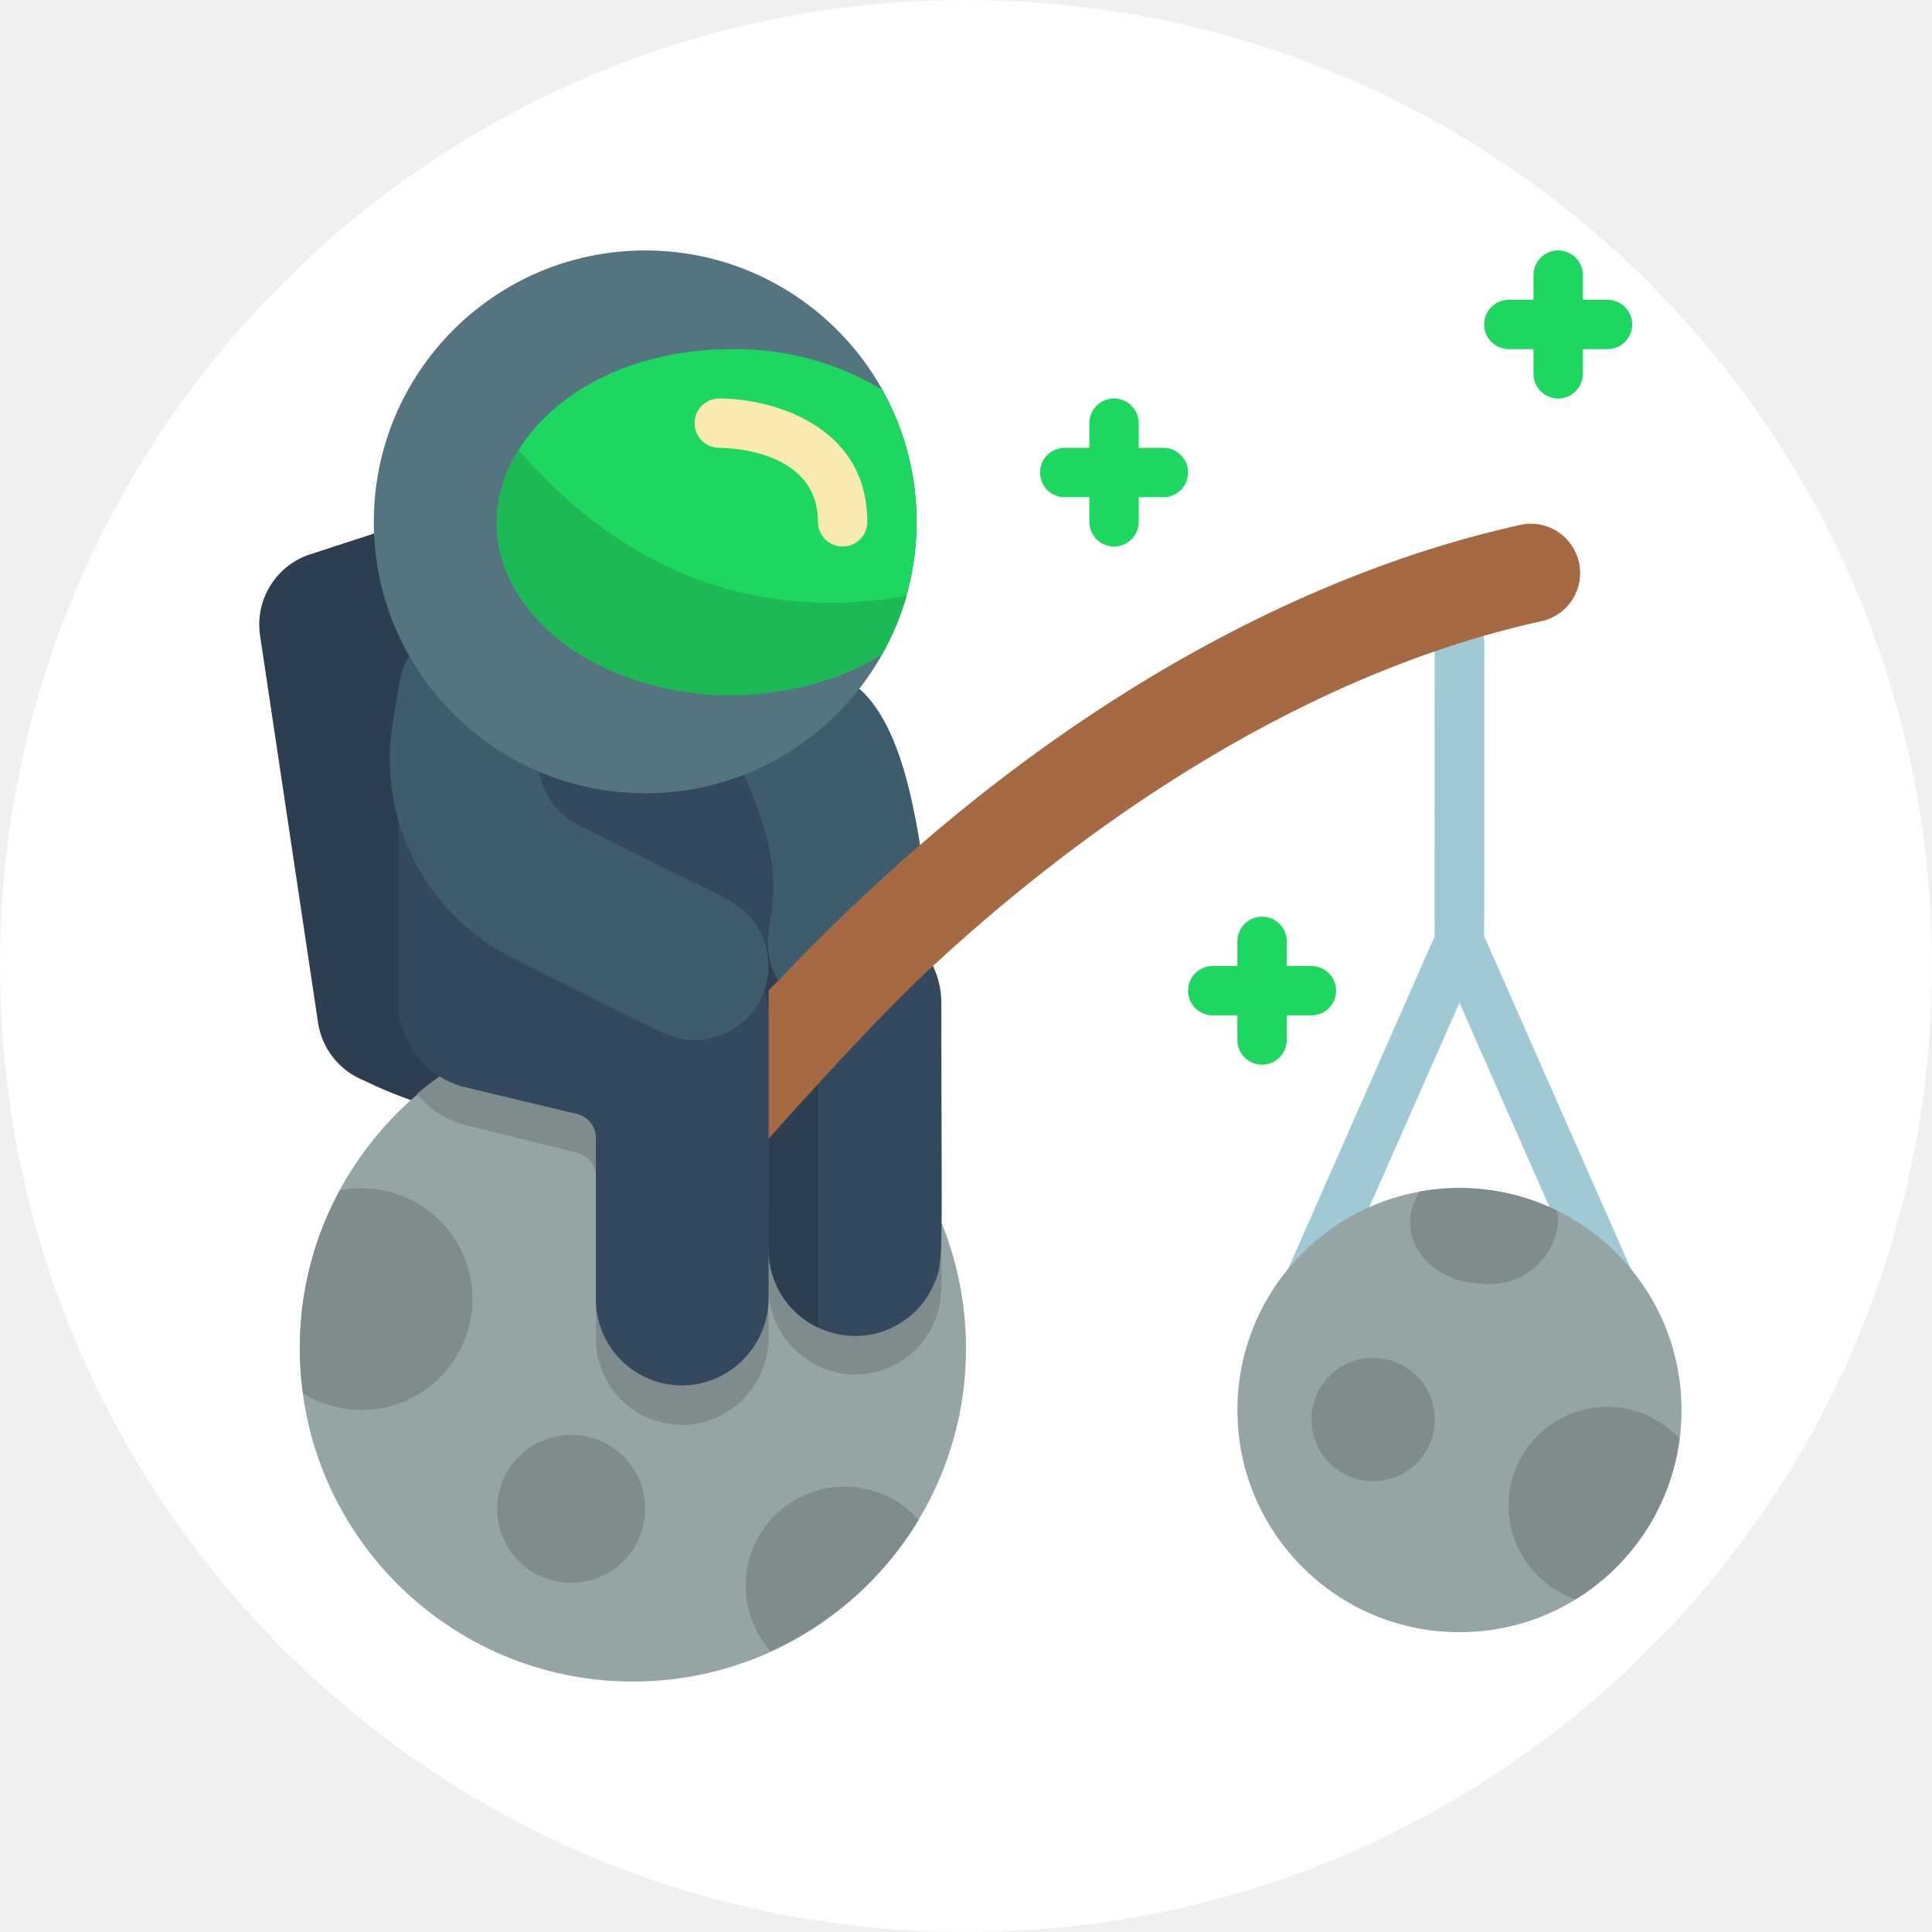
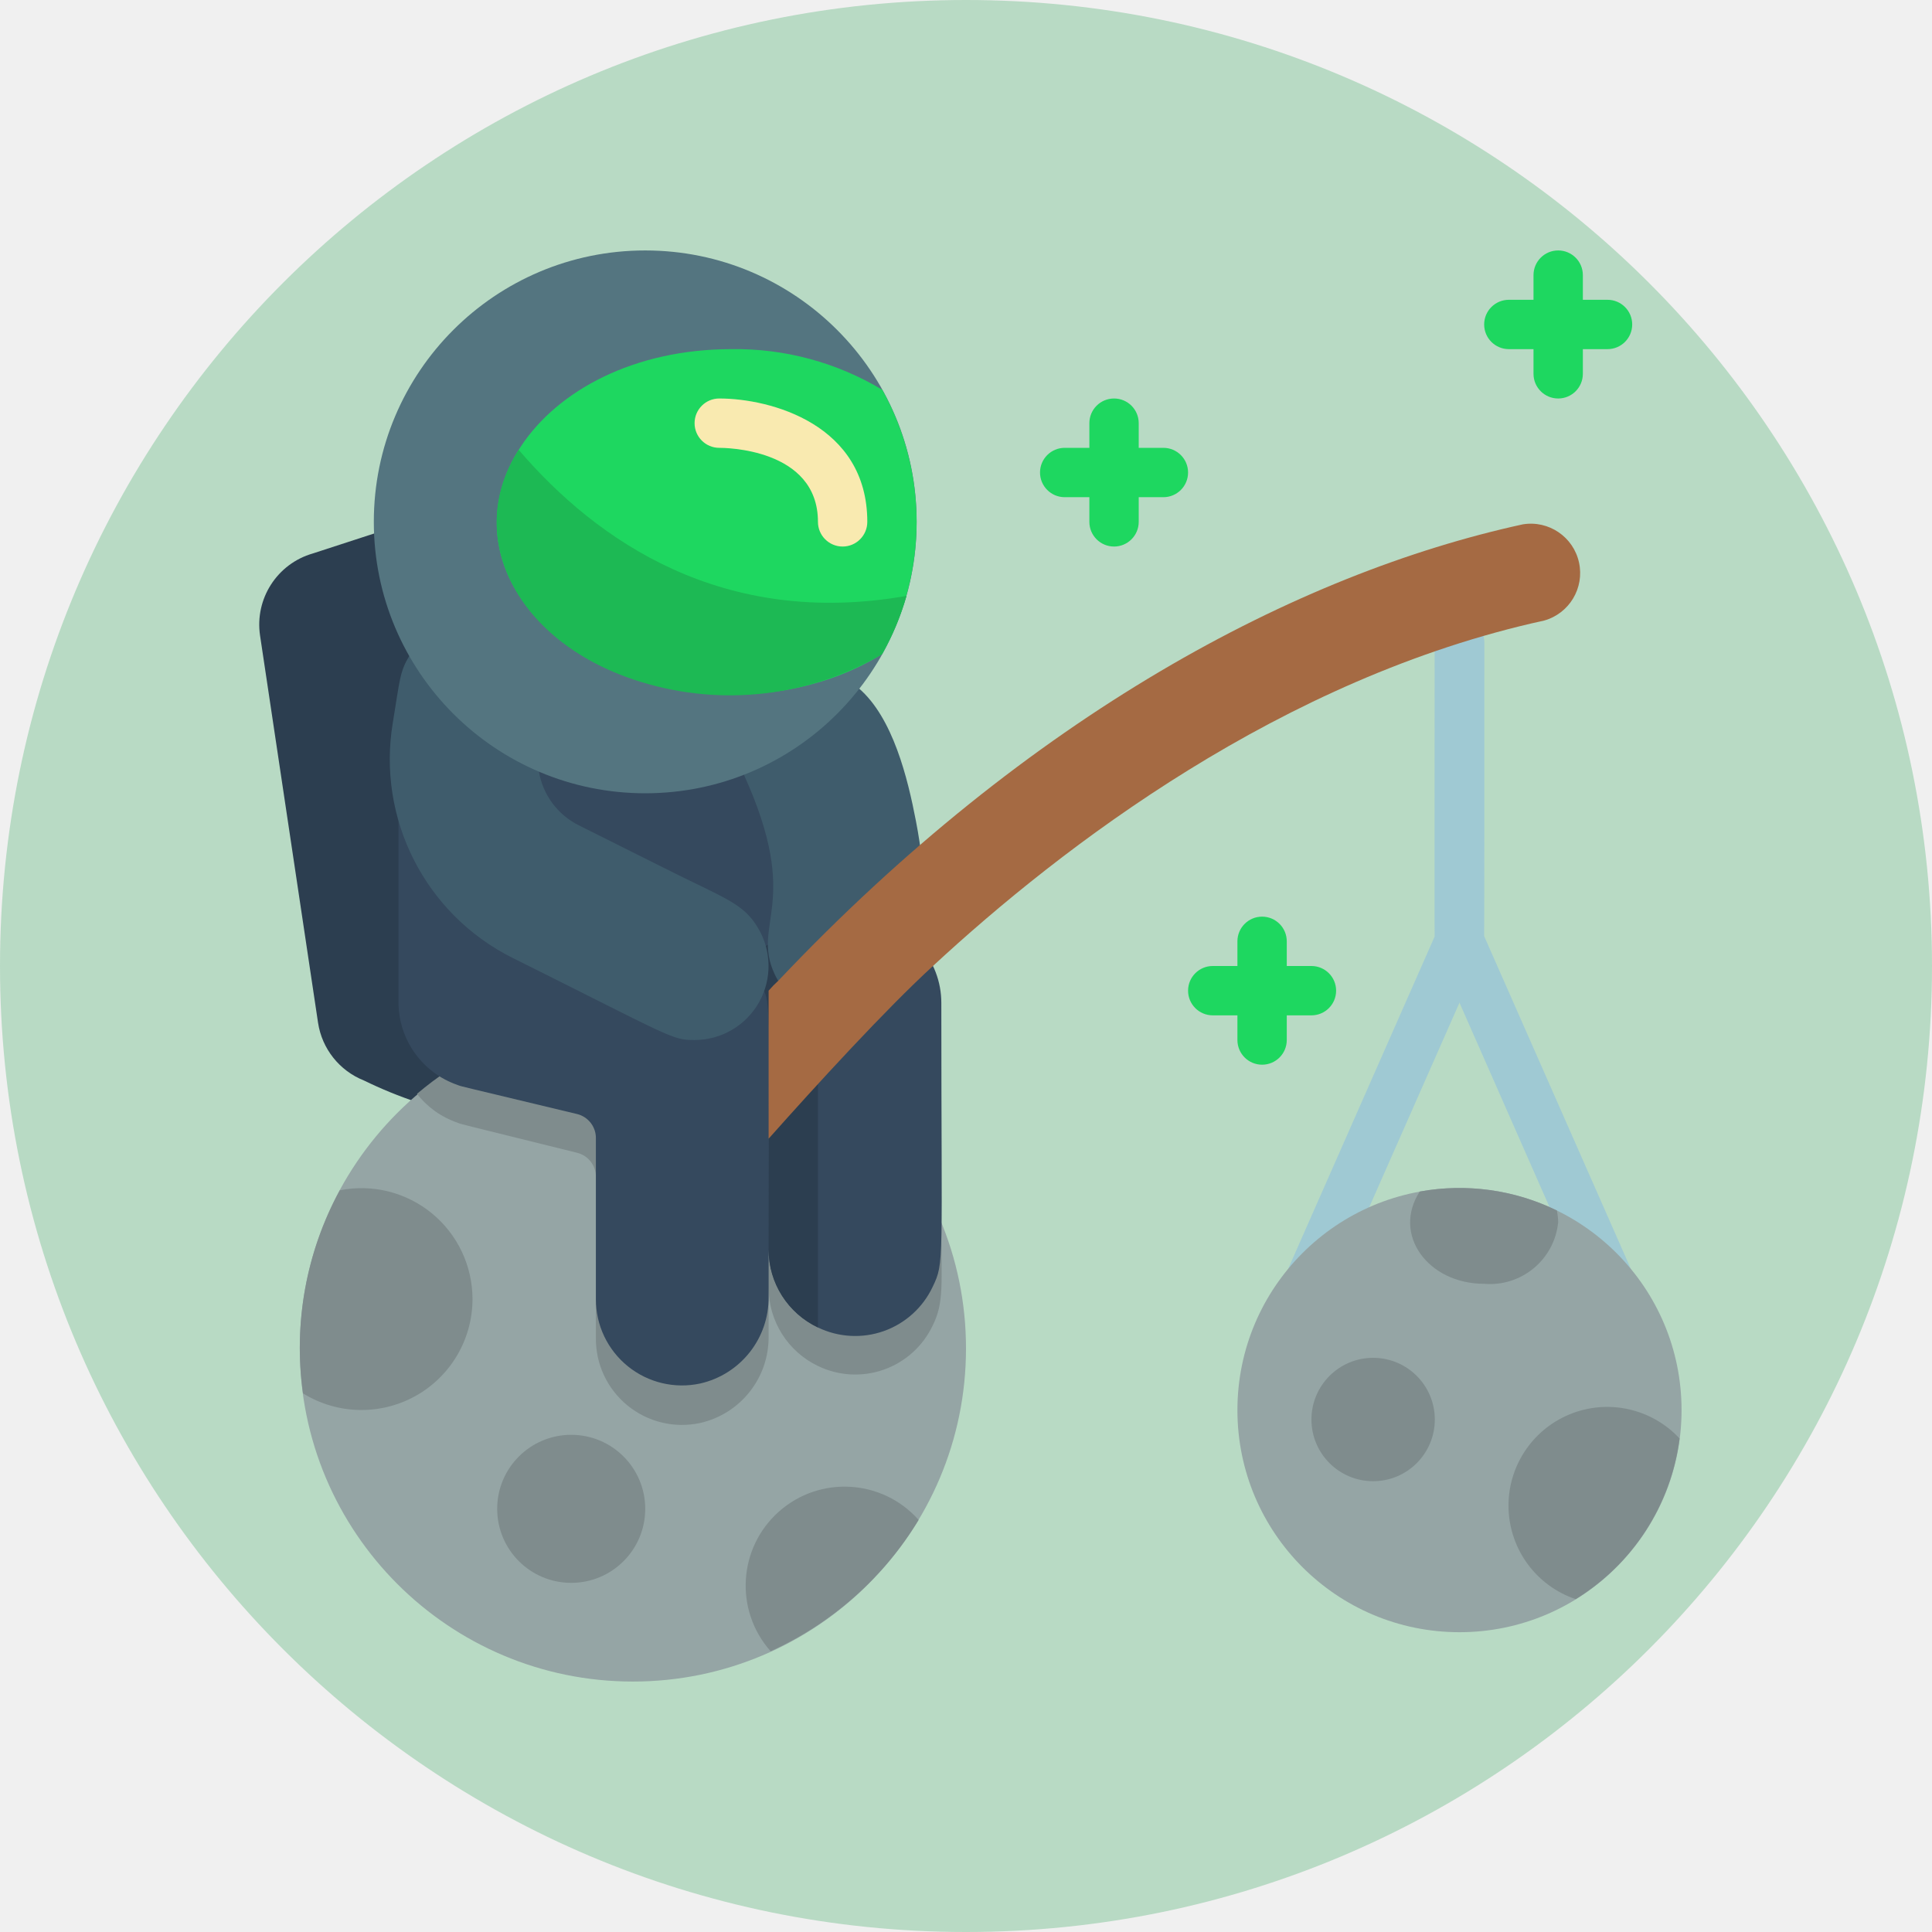
<svg xmlns="http://www.w3.org/2000/svg" width="270" height="270" viewBox="0 0 270 270" fill="none">
-   <circle cx="135" cy="135" r="135" fill="white" />
-   <g clip-path="url(#clip0)">
-     <path d="M183.276 181.966C182.111 181.97 181.022 181.385 180.382 180.411C179.742 179.437 179.637 178.206 180.103 177.138L200.517 130.828V89.759C200.517 87.854 202.061 86.31 203.966 86.31C205.87 86.31 207.414 87.854 207.414 89.759C207.414 135.207 207.414 131.966 207.138 132.931L186.448 179.828C185.919 181.115 184.668 181.959 183.276 181.966Z" fill="#9FC9D3" />
-     <path d="M224.655 181.966C223.28 181.97 222.033 181.157 221.483 179.897L200.793 132.931C200.379 132 200.517 135.586 200.517 89.759C200.517 87.854 202.061 86.31 203.966 86.31C205.87 86.31 207.414 87.854 207.414 89.759V130.828L227.828 177.138C228.294 178.206 228.189 179.437 227.549 180.411C226.909 181.385 225.82 181.97 224.655 181.966Z" fill="#9FC9D3" />
-     <path d="M50.862 151C47.441 149.643 44.999 146.57 44.448 142.931L36.345 88.828C35.572 83.69 38.73 78.776 43.724 77.345L67.862 69.483L66.034 156.069C60.776 155.056 55.674 153.352 50.862 151Z" fill="#2C3E50" />
-     <path d="M88.448 235C114.158 235 135 214.158 135 188.448C135 162.738 114.158 141.897 88.448 141.897C62.739 141.897 41.897 162.738 41.897 188.448C41.897 214.158 62.739 235 88.448 235Z" fill="#95A5A5" />
-     <path d="M131.552 170.862C131.552 179.448 131.966 182 130.345 185.241C128.98 188.128 126.518 190.35 123.507 191.412C120.495 192.474 117.184 192.289 114.31 190.897C110.124 188.892 107.447 184.676 107.414 180.035V186.724C107.493 192.517 103.511 197.577 97.862 198.862C94.276 199.641 90.53 198.74 87.69 196.417C84.849 194.093 83.224 190.601 83.276 186.931V164.552C83.323 162.929 82.232 161.492 80.655 161.103C62.965 156.724 64.655 157.172 63.931 156.897C61.691 156.135 59.725 154.732 58.276 152.862C69.67 143.206 85.003 139.599 99.507 143.162C114.012 146.725 125.928 157.026 131.552 170.862Z" fill="#7F8C8D" />
-     <path d="M79.828 221.207C85.541 221.207 90.172 216.575 90.172 210.862C90.172 205.149 85.541 200.517 79.828 200.517C74.114 200.517 69.483 205.149 69.483 210.862C69.483 216.575 74.114 221.207 79.828 221.207Z" fill="#7F8C8D" />
-     <path d="M131.552 140.172C131.552 176.828 132 176.379 130.345 179.828C128.987 182.721 126.527 184.95 123.515 186.019C120.503 187.088 117.188 186.907 114.31 185.517C110.124 183.513 107.447 179.297 107.414 174.655V181.207C107.493 187 103.511 192.06 97.862 193.345C94.3 194.118 90.579 193.234 87.744 190.942C84.909 188.65 83.266 185.197 83.276 181.552V159.138C83.323 157.515 82.232 156.079 80.655 155.69C63.172 151.483 64.655 151.897 63.931 151.621C59.029 149.926 55.726 145.325 55.69 140.138V102.448L110.103 98.586L128.483 132.138C130.463 134.345 131.557 137.207 131.552 140.172Z" fill="#35495E" />
-     <path d="M114.31 141.897V185.517C110.101 183.539 107.413 179.306 107.414 174.655C107.414 138.345 107.862 140.172 106.138 137.379C105.257 136.33 105.081 134.859 105.689 133.632C106.297 132.404 107.574 131.653 108.942 131.718C110.311 131.783 111.511 132.651 112 133.931C113.482 136.326 114.281 139.08 114.31 141.897Z" fill="#2C3E50" />
-     <path d="M103.966 108.276C112.172 126.379 104.931 128.966 108.241 136.103C112.552 145.552 134.172 146.448 128 114.724C126.862 108.793 124.793 100.276 120 96.172L103.966 108.276Z" fill="#3F5C6C" />
-     <path d="M107.414 159.138C114.069 151.655 123.724 141.103 130.379 135C148.483 118.241 179.207 94.724 215.793 86.724C219.316 85.737 221.455 82.171 220.667 78.598C219.879 75.026 216.439 72.69 212.828 73.276C181.207 80.172 143.862 99.966 108.793 137.034C108.305 137.478 107.845 137.95 107.414 138.448V159.138Z" fill="#A56A43" />
-     <path d="M203.966 228.103C221.105 228.103 235 214.209 235 197.069C235 179.929 221.105 166.034 203.966 166.034C186.826 166.034 172.931 179.929 172.931 197.069C172.931 214.209 186.826 228.103 203.966 228.103Z" fill="#95A5A5" />
-     <path d="M191.897 207C196.658 207 200.517 203.14 200.517 198.379C200.517 193.618 196.658 189.759 191.897 189.759C187.135 189.759 183.276 193.618 183.276 198.379C183.276 203.14 187.135 207 191.897 207Z" fill="#7F8C8D" />
-     <path d="M155.69 76.379C153.785 76.379 152.241 74.835 152.241 72.931V59.138C152.241 57.233 153.785 55.69 155.69 55.69C157.594 55.69 159.138 57.233 159.138 59.138V72.931C159.138 74.835 157.594 76.379 155.69 76.379Z" fill="#1ED760" />
-     <path d="M162.586 69.483H148.793C146.889 69.483 145.345 67.939 145.345 66.034C145.345 64.13 146.889 62.586 148.793 62.586H162.586C164.491 62.586 166.035 64.13 166.035 66.034C166.035 67.939 164.491 69.483 162.586 69.483Z" fill="#1ED760" />
-     <path d="M176.379 148.793C174.475 148.793 172.931 147.249 172.931 145.345V131.552C172.931 129.647 174.475 128.103 176.379 128.103C178.284 128.103 179.828 129.647 179.828 131.552V145.345C179.828 147.249 178.284 148.793 176.379 148.793Z" fill="#1ED760" />
-     <path d="M183.276 141.897H169.483C167.578 141.897 166.035 140.353 166.035 138.448C166.035 136.544 167.578 135 169.483 135H183.276C185.18 135 186.724 136.544 186.724 138.448C186.724 140.353 185.18 141.897 183.276 141.897Z" fill="#1ED760" />
-     <path d="M217.759 55.69C215.854 55.69 214.31 54.146 214.31 52.241V38.448C214.31 36.544 215.854 35 217.759 35C219.663 35 221.207 36.544 221.207 38.448V52.241C221.207 54.146 219.663 55.69 217.759 55.69Z" fill="#1ED760" />
-     <path d="M224.655 48.793H210.862C208.958 48.793 207.414 47.249 207.414 45.345C207.414 43.44 208.958 41.897 210.862 41.897H224.655C226.56 41.897 228.103 43.44 228.103 45.345C228.103 47.249 226.56 48.793 224.655 48.793Z" fill="#1ED760" />
-     <path d="M128.379 212.414C123.493 220.478 116.28 226.873 107.69 230.759C102.624 225.045 103.149 216.307 108.862 211.241C114.575 206.176 123.314 206.701 128.379 212.414Z" fill="#7F8C8D" />
-     <path d="M66.034 181.552C66.028 187.178 62.976 192.361 58.058 195.095C53.141 197.829 47.128 197.688 42.345 194.724C40.976 184.958 42.777 175.011 47.483 166.345C52.038 165.436 56.762 166.617 60.354 169.562C63.947 172.507 66.031 176.906 66.034 181.552Z" fill="#7F8C8D" />
-     <path d="M57.207 91.655C55.862 93.897 55.897 94.897 54.897 101C52.654 114.437 59.438 127.766 71.621 133.862C94.034 145.034 93.862 145.345 97.069 145.345C100.806 145.342 104.251 143.323 106.081 140.064C107.91 136.805 107.84 132.813 105.897 129.621C103.828 126.172 101.241 125.552 92.69 121.241L80.897 115.345C77.942 113.874 75.867 111.081 75.31 107.828L57.207 91.655Z" fill="#3F5C6C" />
-     <path d="M52.241 72.931C52.241 93.88 69.224 110.862 90.172 110.862C111.121 110.862 128.103 93.88 128.103 72.931C128.103 51.982 111.121 35 90.172 35C69.224 35 52.241 51.982 52.241 72.931Z" fill="#547580" />
-     <path d="M123.31 91.379C109.103 100.276 87.69 98.517 76.379 87.759C59.69 72 74.931 48.793 102.241 48.793C109.658 48.687 116.956 50.658 123.31 54.483C129.695 65.953 129.695 79.909 123.31 91.379Z" fill="#1ED760" />
-     <path d="M117.759 76.379C115.854 76.379 114.31 74.835 114.31 72.931C114.31 62.586 101.069 62.586 100.517 62.586C98.613 62.586 97.069 61.042 97.069 59.138C97.069 57.233 98.613 55.69 100.517 55.69C107.69 55.69 121.207 59.31 121.207 72.931C121.207 74.835 119.663 76.379 117.759 76.379Z" fill="#F9EAB0" />
-     <path d="M126.69 83.276C125.871 86.128 124.713 88.872 123.241 91.448C113.097 97.351 100.952 98.763 89.724 95.345C72.172 90.034 64.69 75 72.483 62.862C83.448 75.655 101.034 87.793 126.69 83.276Z" fill="#1DB954" />
-     <path d="M234.724 201.034C233.521 210.325 228.186 218.575 220.207 223.483C214.751 221.646 211.01 216.614 210.822 210.861C210.634 205.107 214.039 199.842 219.363 197.654C224.687 195.465 230.811 196.813 234.724 201.034Z" fill="#7F8C8D" />
-     <path d="M217.759 170.793C217.249 176.013 212.64 179.854 207.414 179.414C199.552 179.414 194.517 172.517 198.414 166.517C204.924 165.336 211.642 166.266 217.586 169.172C217.686 169.707 217.744 170.249 217.759 170.793Z" fill="#7F8C8D" />
-   </g>
-   <defs>
-     <clipPath id="clip0">
-       <rect width="200" height="200" fill="white" transform="translate(35 35)" />
-     </clipPath>
-   </defs>
+   <path d="M135 270C209.558 270 270 209.558 270 135C270 60.442 209.558 0 135 0C60.442 0 0 60.442 0 135C0 209.558 60.442 270 135 270Z" fill="#189D48" fill-opacity="0.26" />
+   <path d="M183.276 181.966C182.111 181.97 181.022 181.385 180.382 180.411C179.742 179.437 179.637 178.206 180.103 177.138L200.517 130.828V89.759C200.517 87.854 202.061 86.31 203.966 86.31C205.87 86.31 207.414 87.854 207.414 89.759C207.414 135.207 207.414 131.966 207.138 132.931L186.448 179.828C185.919 181.115 184.668 181.959 183.276 181.966Z" fill="#9FC9D3" />
+   <path d="M224.655 181.966C223.28 181.97 222.033 181.157 221.483 179.897L200.793 132.931C200.379 132 200.517 135.586 200.517 89.759C200.517 87.854 202.061 86.31 203.966 86.31C205.87 86.31 207.414 87.854 207.414 89.759V130.828L227.828 177.138C228.294 178.206 228.189 179.437 227.549 180.411C226.909 181.385 225.82 181.97 224.655 181.966Z" fill="#9FC9D3" />
+   <path d="M50.862 151C47.441 149.643 44.999 146.57 44.448 142.931L36.345 88.828C35.572 83.69 38.73 78.776 43.724 77.345L67.862 69.483L66.035 156.069C60.776 155.056 55.674 153.352 50.862 151Z" fill="#2C3E50" />
+   <path d="M88.448 235C114.158 235 135 214.158 135 188.448C135 162.738 114.158 141.897 88.448 141.897C62.739 141.897 41.897 162.738 41.897 188.448C41.897 214.158 62.739 235 88.448 235Z" fill="#95A5A5" />
+   <path d="M131.552 170.862C131.552 179.448 131.966 182 130.345 185.241C128.98 188.128 126.518 190.35 123.507 191.412C120.495 192.474 117.184 192.289 114.31 190.897C110.124 188.892 107.447 184.676 107.414 180.035V186.724C107.493 192.517 103.511 197.577 97.862 198.862C94.276 199.641 90.53 198.74 87.69 196.417C84.849 194.093 83.224 190.601 83.276 186.931V164.552C83.323 162.929 82.232 161.492 80.655 161.103C62.966 156.724 64.655 157.172 63.931 156.897C61.691 156.135 59.725 154.732 58.276 152.862C69.67 143.206 85.003 139.599 99.507 143.162C114.012 146.725 125.928 157.026 131.552 170.862Z" fill="#7F8C8D" />
+   <path d="M79.828 221.207C85.541 221.207 90.172 216.575 90.172 210.862C90.172 205.149 85.541 200.517 79.828 200.517C74.114 200.517 69.483 205.149 69.483 210.862C69.483 216.575 74.114 221.207 79.828 221.207Z" fill="#7F8C8D" />
+   <path d="M131.552 140.172C131.552 176.828 132 176.379 130.345 179.828C128.987 182.721 126.527 184.95 123.515 186.019C120.503 187.088 117.188 186.907 114.31 185.517C110.124 183.513 107.447 179.297 107.414 174.655V181.207C107.493 187 103.511 192.06 97.862 193.345C94.3 194.118 90.579 193.234 87.744 190.942C84.909 188.65 83.266 185.197 83.276 181.552V159.138C83.323 157.515 82.232 156.079 80.655 155.69C63.172 151.483 64.655 151.897 63.931 151.621C59.029 149.926 55.726 145.325 55.69 140.138V102.448L110.103 98.586L128.483 132.138C130.463 134.345 131.557 137.207 131.552 140.172Z" fill="#35495E" />
+   <path d="M114.31 141.897V185.517C110.101 183.539 107.413 179.306 107.414 174.655C107.414 138.345 107.862 140.172 106.138 137.379C105.257 136.33 105.081 134.859 105.689 133.632C106.297 132.404 107.574 131.653 108.942 131.718C110.311 131.783 111.511 132.651 112 133.931C113.482 136.326 114.281 139.08 114.31 141.897Z" fill="#2C3E50" />
+   <path d="M103.966 108.276C112.172 126.379 104.931 128.966 108.241 136.103C112.552 145.552 134.172 146.448 128 114.724C126.862 108.793 124.793 100.276 120 96.172L103.966 108.276Z" fill="#3F5C6C" />
+   <path d="M107.414 159.138C114.069 151.655 123.724 141.103 130.379 135C148.483 118.241 179.207 94.724 215.793 86.724C219.316 85.737 221.455 82.171 220.667 78.598C219.879 75.026 216.439 72.69 212.828 73.276C181.207 80.172 143.862 99.966 108.793 137.034C108.305 137.478 107.845 137.95 107.414 138.448V159.138Z" fill="#A56A43" />
+   <path d="M203.966 228.103C221.105 228.103 235 214.209 235 197.069C235 179.929 221.105 166.034 203.966 166.034C186.826 166.034 172.931 179.929 172.931 197.069C172.931 214.209 186.826 228.103 203.966 228.103Z" fill="#95A5A5" />
+   <path d="M191.897 207C196.658 207 200.517 203.14 200.517 198.379C200.517 193.618 196.658 189.759 191.897 189.759C187.135 189.759 183.276 193.618 183.276 198.379C183.276 203.14 187.135 207 191.897 207Z" fill="#7F8C8D" />
+   <path d="M155.69 76.379C153.785 76.379 152.241 74.835 152.241 72.931V59.138C152.241 57.233 153.785 55.69 155.69 55.69C157.594 55.69 159.138 57.233 159.138 59.138V72.931C159.138 74.835 157.594 76.379 155.69 76.379Z" fill="#1ED760" />
+   <path d="M162.586 69.483H148.793C146.889 69.483 145.345 67.939 145.345 66.034C145.345 64.13 146.889 62.586 148.793 62.586H162.586C164.491 62.586 166.035 64.13 166.035 66.034C166.035 67.939 164.491 69.483 162.586 69.483Z" fill="#1ED760" />
+   <path d="M176.379 148.793C174.475 148.793 172.931 147.249 172.931 145.345V131.552C172.931 129.647 174.475 128.103 176.379 128.103C178.284 128.103 179.828 129.647 179.828 131.552V145.345C179.828 147.249 178.284 148.793 176.379 148.793Z" fill="#1ED760" />
+   <path d="M183.276 141.897H169.483C167.578 141.897 166.035 140.353 166.035 138.448C166.035 136.544 167.578 135 169.483 135H183.276C185.18 135 186.724 136.544 186.724 138.448C186.724 140.353 185.18 141.897 183.276 141.897Z" fill="#1ED760" />
+   <path d="M217.759 55.69C215.854 55.69 214.31 54.146 214.31 52.241V38.448C214.31 36.544 215.854 35 217.759 35C219.663 35 221.207 36.544 221.207 38.448V52.241C221.207 54.146 219.663 55.69 217.759 55.69Z" fill="#1ED760" />
+   <path d="M224.655 48.793H210.862C208.958 48.793 207.414 47.249 207.414 45.345C207.414 43.44 208.958 41.897 210.862 41.897H224.655C226.56 41.897 228.103 43.44 228.103 45.345C228.103 47.249 226.56 48.793 224.655 48.793Z" fill="#1ED760" />
+   <path d="M128.379 212.414C123.493 220.478 116.28 226.873 107.69 230.759C102.624 225.045 103.149 216.307 108.862 211.241C114.575 206.176 123.314 206.701 128.379 212.414Z" fill="#7F8C8D" />
+   <path d="M66.034 181.552C66.028 187.178 62.976 192.361 58.058 195.095C53.141 197.829 47.128 197.688 42.345 194.724C40.976 184.958 42.777 175.011 47.483 166.345C52.038 165.436 56.762 166.617 60.354 169.562C63.947 172.507 66.031 176.906 66.034 181.552Z" fill="#7F8C8D" />
+   <path d="M57.207 91.655C55.862 93.897 55.897 94.897 54.897 101C52.654 114.437 59.438 127.766 71.621 133.862C94.035 145.034 93.862 145.345 97.069 145.345C100.806 145.342 104.251 143.323 106.081 140.064C107.91 136.805 107.84 132.813 105.897 129.621C103.828 126.172 101.241 125.552 92.69 121.241L80.897 115.345C77.942 113.874 75.867 111.081 75.311 107.828L57.207 91.655Z" fill="#3F5C6C" />
+   <path d="M52.242 72.931C52.242 93.88 69.224 110.862 90.172 110.862C111.121 110.862 128.103 93.88 128.103 72.931C128.103 51.982 111.121 35 90.172 35C69.224 35 52.242 51.982 52.242 72.931Z" fill="#547580" />
+   <path d="M123.31 91.379C109.103 100.276 87.69 98.517 76.379 87.759C59.69 72 74.931 48.793 102.241 48.793C109.658 48.687 116.956 50.658 123.31 54.483C129.695 65.953 129.695 79.909 123.31 91.379Z" fill="#1ED760" />
+   <path d="M117.759 76.379C115.854 76.379 114.31 74.835 114.31 72.931C114.31 62.586 101.069 62.586 100.517 62.586C98.613 62.586 97.069 61.042 97.069 59.138C97.069 57.233 98.613 55.69 100.517 55.69C107.69 55.69 121.207 59.31 121.207 72.931C121.207 74.835 119.663 76.379 117.759 76.379Z" fill="#F9EAB0" />
+   <path d="M126.69 83.276C125.871 86.128 124.713 88.872 123.241 91.448C113.097 97.351 100.952 98.763 89.724 95.345C72.172 90.034 64.69 75 72.483 62.862C83.448 75.655 101.034 87.793 126.69 83.276Z" fill="#1DB954" />
+   <path d="M234.724 201.034C233.521 210.325 228.186 218.575 220.207 223.483C214.751 221.646 211.01 216.614 210.822 210.861C210.634 205.107 214.039 199.842 219.363 197.654C224.687 195.465 230.811 196.813 234.724 201.034Z" fill="#7F8C8D" />
+   <path d="M217.759 170.793C217.249 176.013 212.64 179.854 207.414 179.414C199.552 179.414 194.517 172.517 198.414 166.517C204.924 165.336 211.642 166.266 217.586 169.172C217.686 169.707 217.744 170.249 217.759 170.793Z" fill="#7F8C8D" />
</svg>
